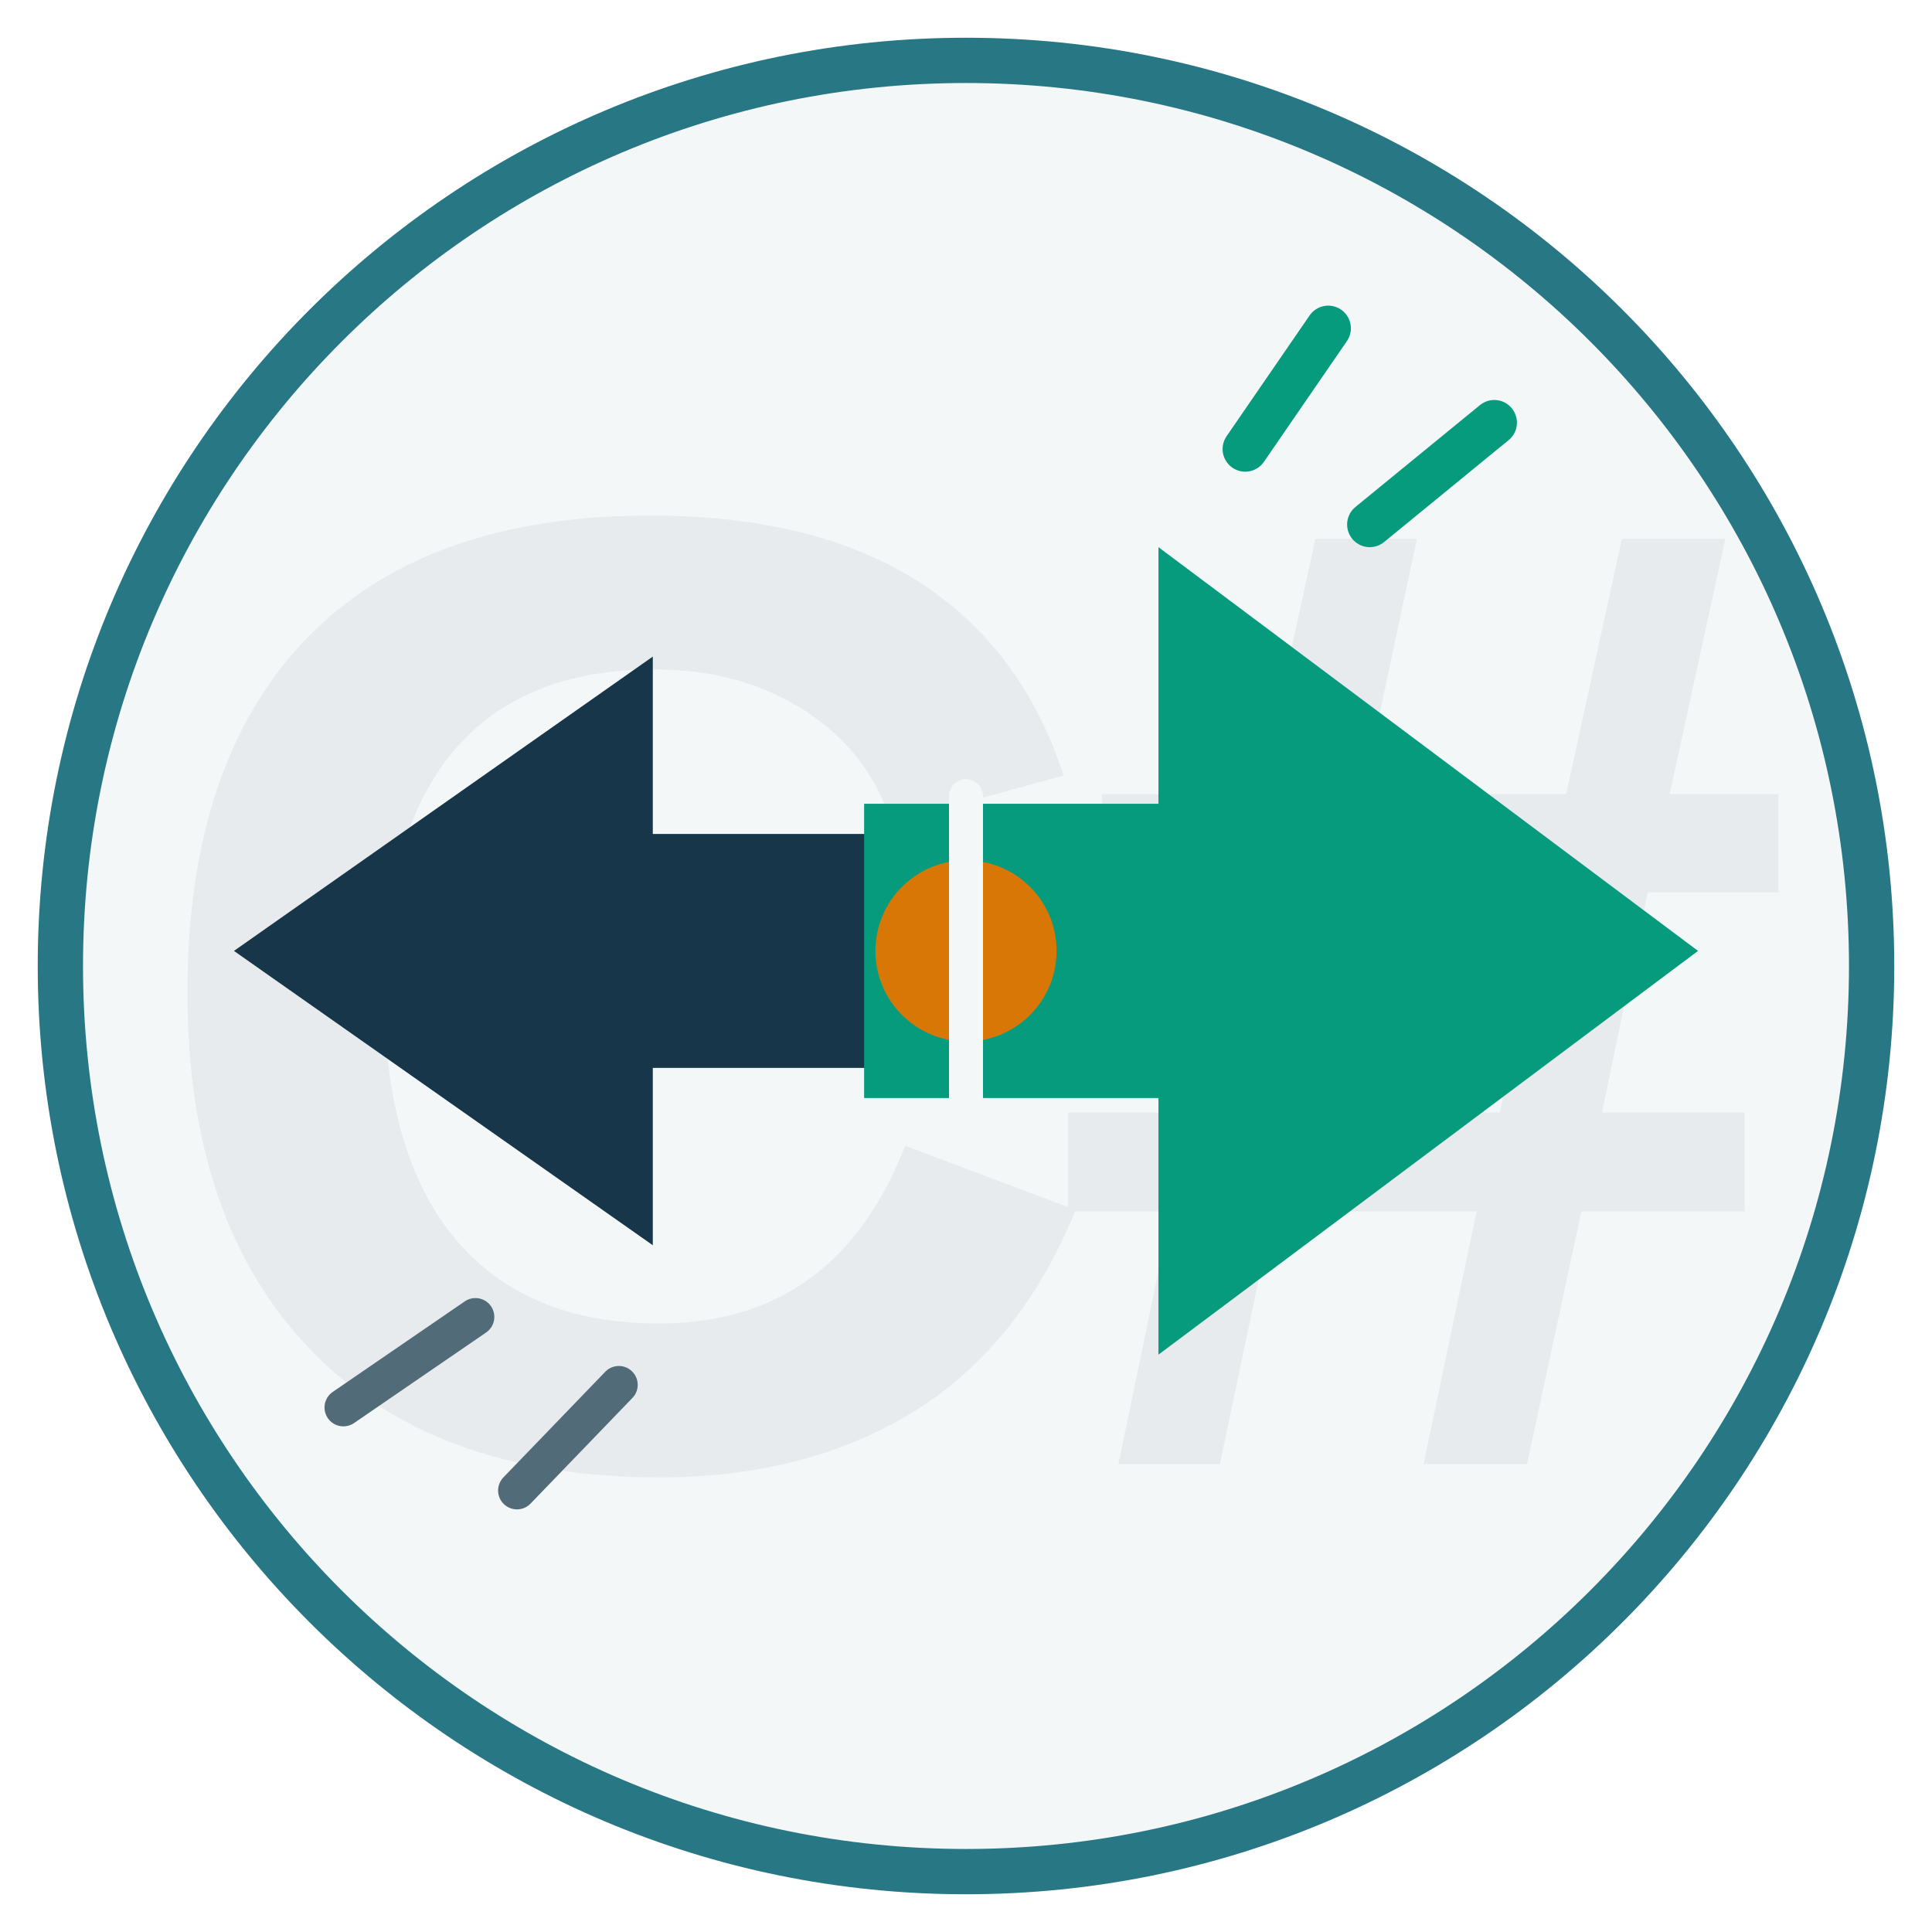
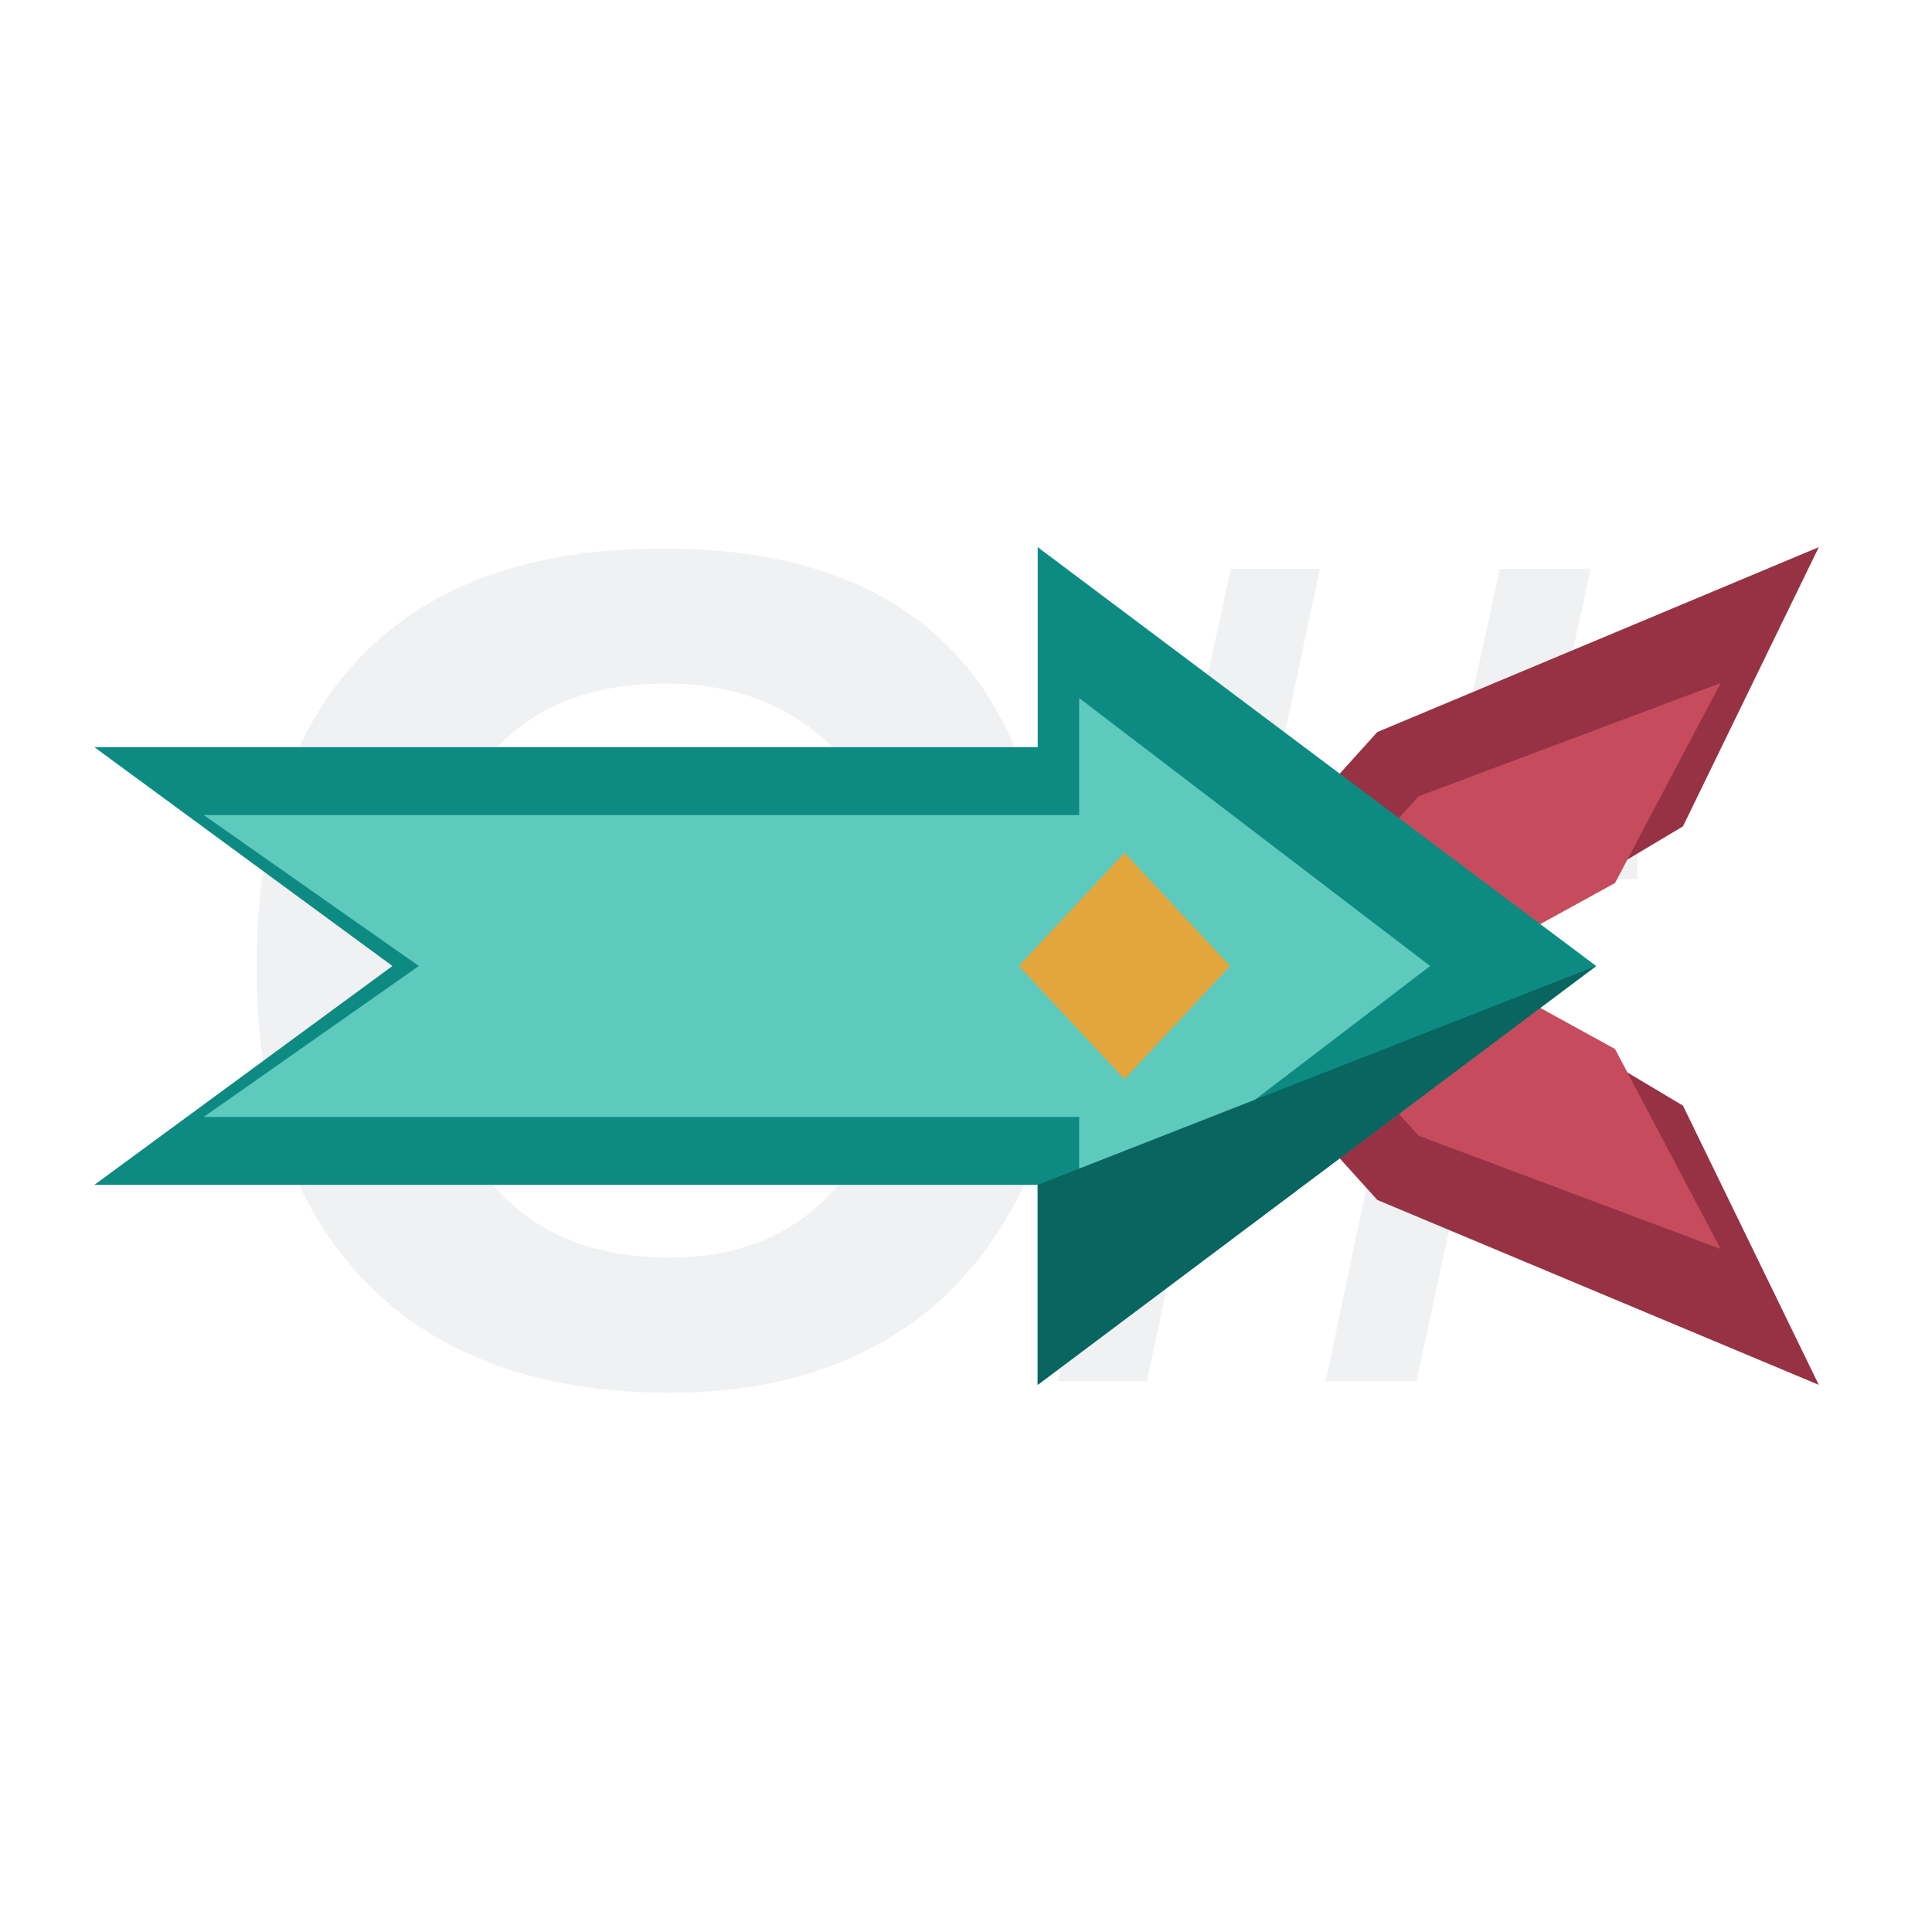
<svg xmlns="http://www.w3.org/2000/svg" viewBox="0 0 512 512" role="img" aria-labelledby="title description">
-   <defs>
-     <clipPath id="badge-clip">
-       <circle cx="256" cy="256" r="232" />
-     </clipPath>
-   </defs>
  <style>
-     :root {
-       color-scheme: light dark;
-     }
- 
-     .badge {
-       fill: #f4f7f8;
-       stroke: #277785;
-     }
- 
-     .badge-fill {
-       fill: #f4f7f8;
-     }
- 
-     .badge-stroke {
-       stroke: #f4f7f8;
-     }
- 
-     .language-mark {
-       fill: #17364a;
-       opacity: 0.06;
-     }
- 
-     .python-upper {
-       fill: #2874a6;
-       opacity: 0.09;
-     }
- 
-     .python-lower {
-       fill: #a77b00;
-       opacity: 0.09;
-     }
- 
-     .python-eye {
-       fill: #f4f7f8;
-     }
- 
-     .accent-fill {
-       fill: #079b7e;
-     }
- 
-     .accent-stroke {
-       stroke: #079b7e;
-     }
- 
-     .solid-fill {
-       fill: #17364a;
-     }
- 
-     .solid-stroke {
-       stroke: #17364a;
-     }
- 
-     .muted-fill {
-       fill: #526b78;
-     }
- 
-     .muted-stroke {
-       stroke: #526b78;
-     }
- 
-     .warm-fill {
-       fill: #d97706;
-     }
- 
-     .warm-stroke {
-       stroke: #d97706;
-     }
- 
+     :root { color-scheme: light dark; }
+     .language-mark { fill: #17323d; opacity: 0.07; }
+     .python-upper { fill: #2874a6; opacity: 0.07; }
+     .python-lower { fill: #aa8108; opacity: 0.07; }
+     .primary { fill: #0d8b83; } .primary-light { fill: #5ecabd; } .primary-shade { fill: #08655f; }
+     .secondary { fill: #c54b5d; } .secondary-light { fill: #ed8490; } .secondary-shade { fill: #963244; }
+     .accent { fill: #e2a63d; } .neutral { fill: #28383e; } .shadow { fill: #14262c; opacity: 0.22; }
    @media (prefers-color-scheme: dark) {
-       .badge {
-         fill: #0d2638;
-         stroke: #277785;
-       }
- 
-       .badge-fill {
-         fill: #0d2638;
-       }
- 
-       .badge-stroke {
-         stroke: #0d2638;
-       }
- 
-       .language-mark {
-         fill: #edf2f3;
-         opacity: 0.07;
-       }
- 
-       .python-upper {
-         fill: #79b7df;
-         opacity: 0.1;
-       }
- 
-       .python-lower {
-         fill: #f0c84b;
-         opacity: 0.1;
-       }
- 
-       .python-eye {
-         fill: #0d2638;
-       }
- 
-       .accent-fill {
-         fill: #43d6b1;
-       }
- 
-       .accent-stroke {
-         stroke: #43d6b1;
-       }
- 
-       .solid-fill {
-         fill: #edf2f3;
-       }
- 
-       .solid-stroke {
-         stroke: #edf2f3;
-       }
- 
-       .muted-fill {
-         fill: #8fa2aa;
-       }
- 
-       .muted-stroke {
-         stroke: #8fa2aa;
-       }
- 
-       .warm-fill {
-         fill: #f6b73c;
-       }
- 
-       .warm-stroke {
-         stroke: #f6b73c;
-       }
+       .language-mark { fill: #edf6f3; opacity: 0.08; }
+       .python-upper { fill: #7ec5ed; opacity: 0.08; }
+       .python-lower { fill: #f1ca50; opacity: 0.08; }
+       .primary { fill: #3dc6ba; } .primary-light { fill: #81dfd3; } .primary-shade { fill: #1c9389; }
+       .secondary { fill: #ef6978; } .secondary-light { fill: #ffa0aa; } .secondary-shade { fill: #bd4758; }
+       .accent { fill: #f2c75e; } .neutral { fill: #e5efec; } .shadow { fill: #02090b; opacity: 0.34; }
    }
  </style>
-   <circle class="badge" cx="256" cy="256" r="240" stroke-width="12" />
-   <g clip-path="url(#badge-clip)">
-     <text class="language-mark" x="256" y="388" font-family="Segoe UI, Arial, sans-serif" font-size="360" font-weight="800" letter-spacing="-18" text-anchor="middle" aria-hidden="true">C#</text>
-     <path class="solid-fill" d="M62 252 L173 174 V221 H252 V283 H173 V330 Z" />
-     <path class="accent-fill" d="M450 252 L307 145 V213 H229 V291 H307 V359 Z" />
-     <circle class="warm-fill" cx="256" cy="252" r="24" />
-     <path class="badge-stroke" d="M256 211 V293" fill="none" stroke-width="9" stroke-linecap="round" />
-     <path class="accent-stroke" d="M330 119 L352 87 M363 139 L396 112" fill="none" stroke-width="12" stroke-linecap="round" />
-     <path class="muted-stroke" d="M164 367 L137 395 M126 349 L91 373" fill="none" stroke-width="10" stroke-linecap="round" />
+   <text class="language-mark" x="247" y="366" font-family="Segoe UI, Arial, sans-serif" font-size="316" font-weight="800" letter-spacing="-20" text-anchor="middle" aria-hidden="true">C#</text>
+   <g aria-hidden="true">
+     <path class="secondary-shade" d="M482 145 L365 194 L309 256 L365 318 L482 367 L446 293 L384 256 L446 219 Z" />
+     <path class="secondary" d="M456 181 L376 211 L335 256 L376 301 L456 331 L428 278 L388 256 L428 234 Z" />
+     <path class="primary" d="M25 198 L275 198 L275 145 L423 256 L275 367 L275 314 L25 314 L104 256 Z" />
+     <path class="primary-light" d="M54 216 L286 216 L286 185 L379 256 L286 327 L286 296 L54 296 L111 256 Z" />
+     <path class="primary-shade" d="M275 314 L423 256 L275 367 Z" />
+     <path class="accent" d="M298 226 L326 256 L298 286 L270 256 Z" />
  </g>
</svg>
